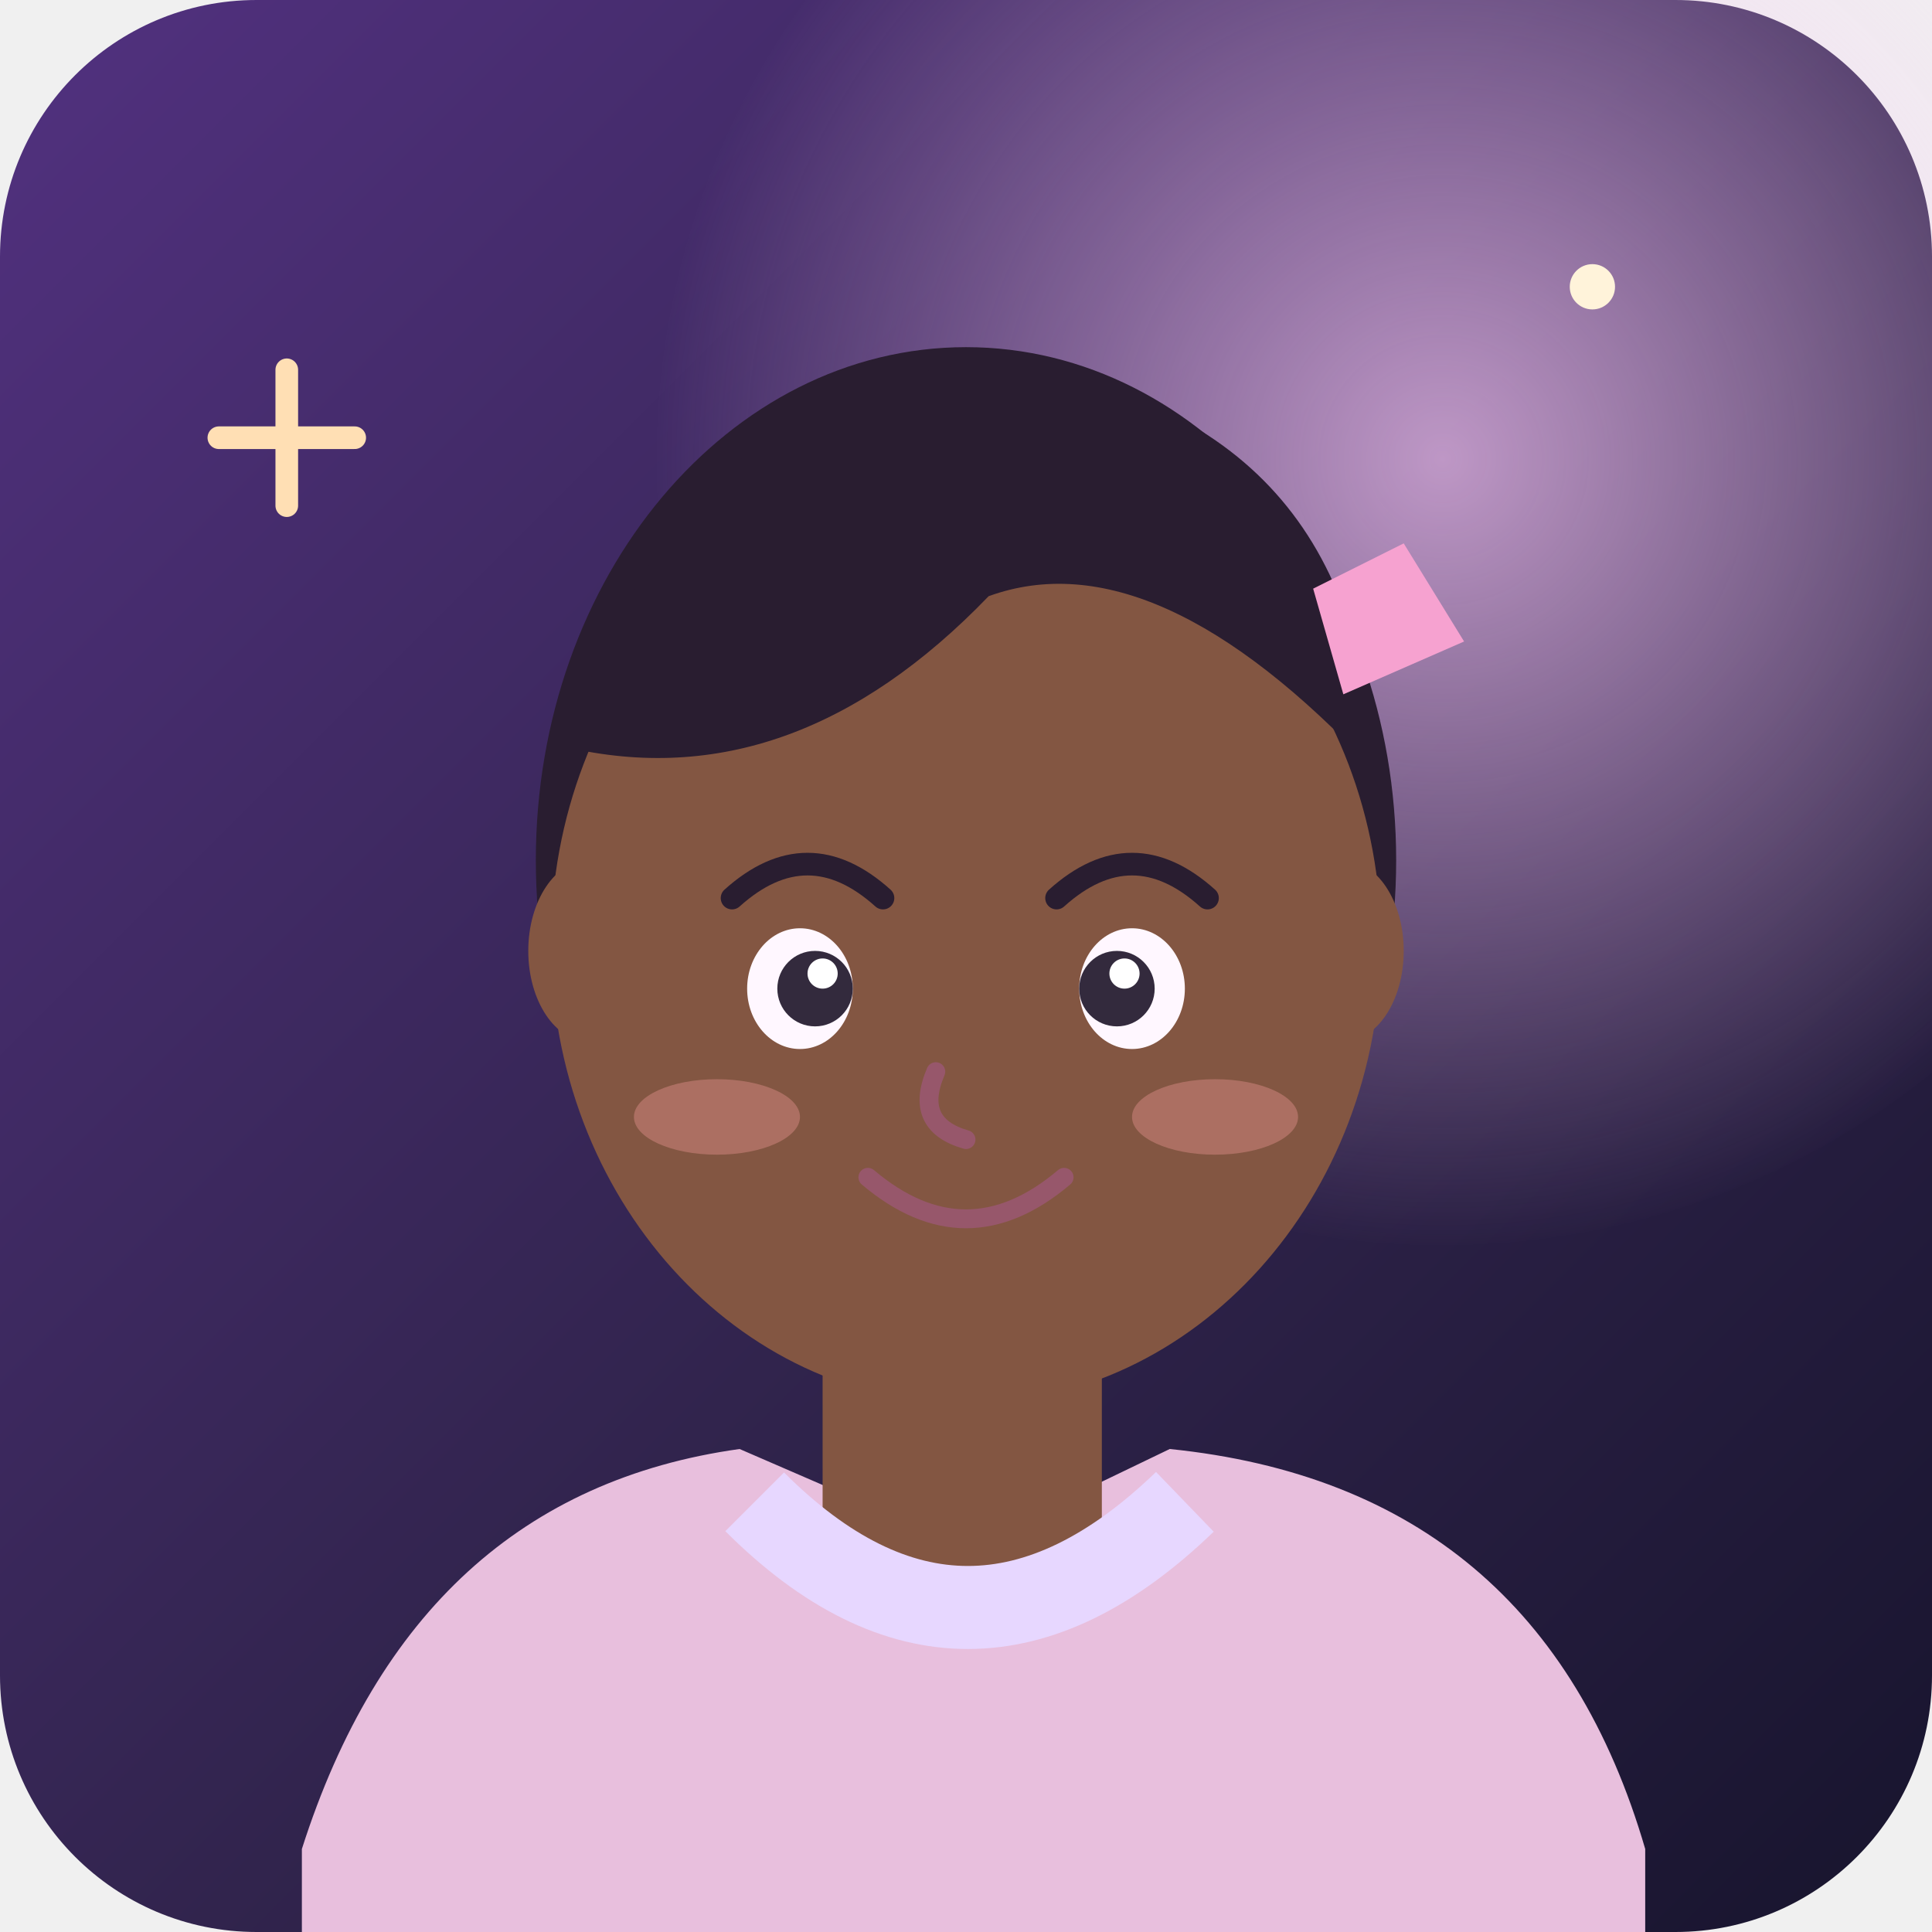
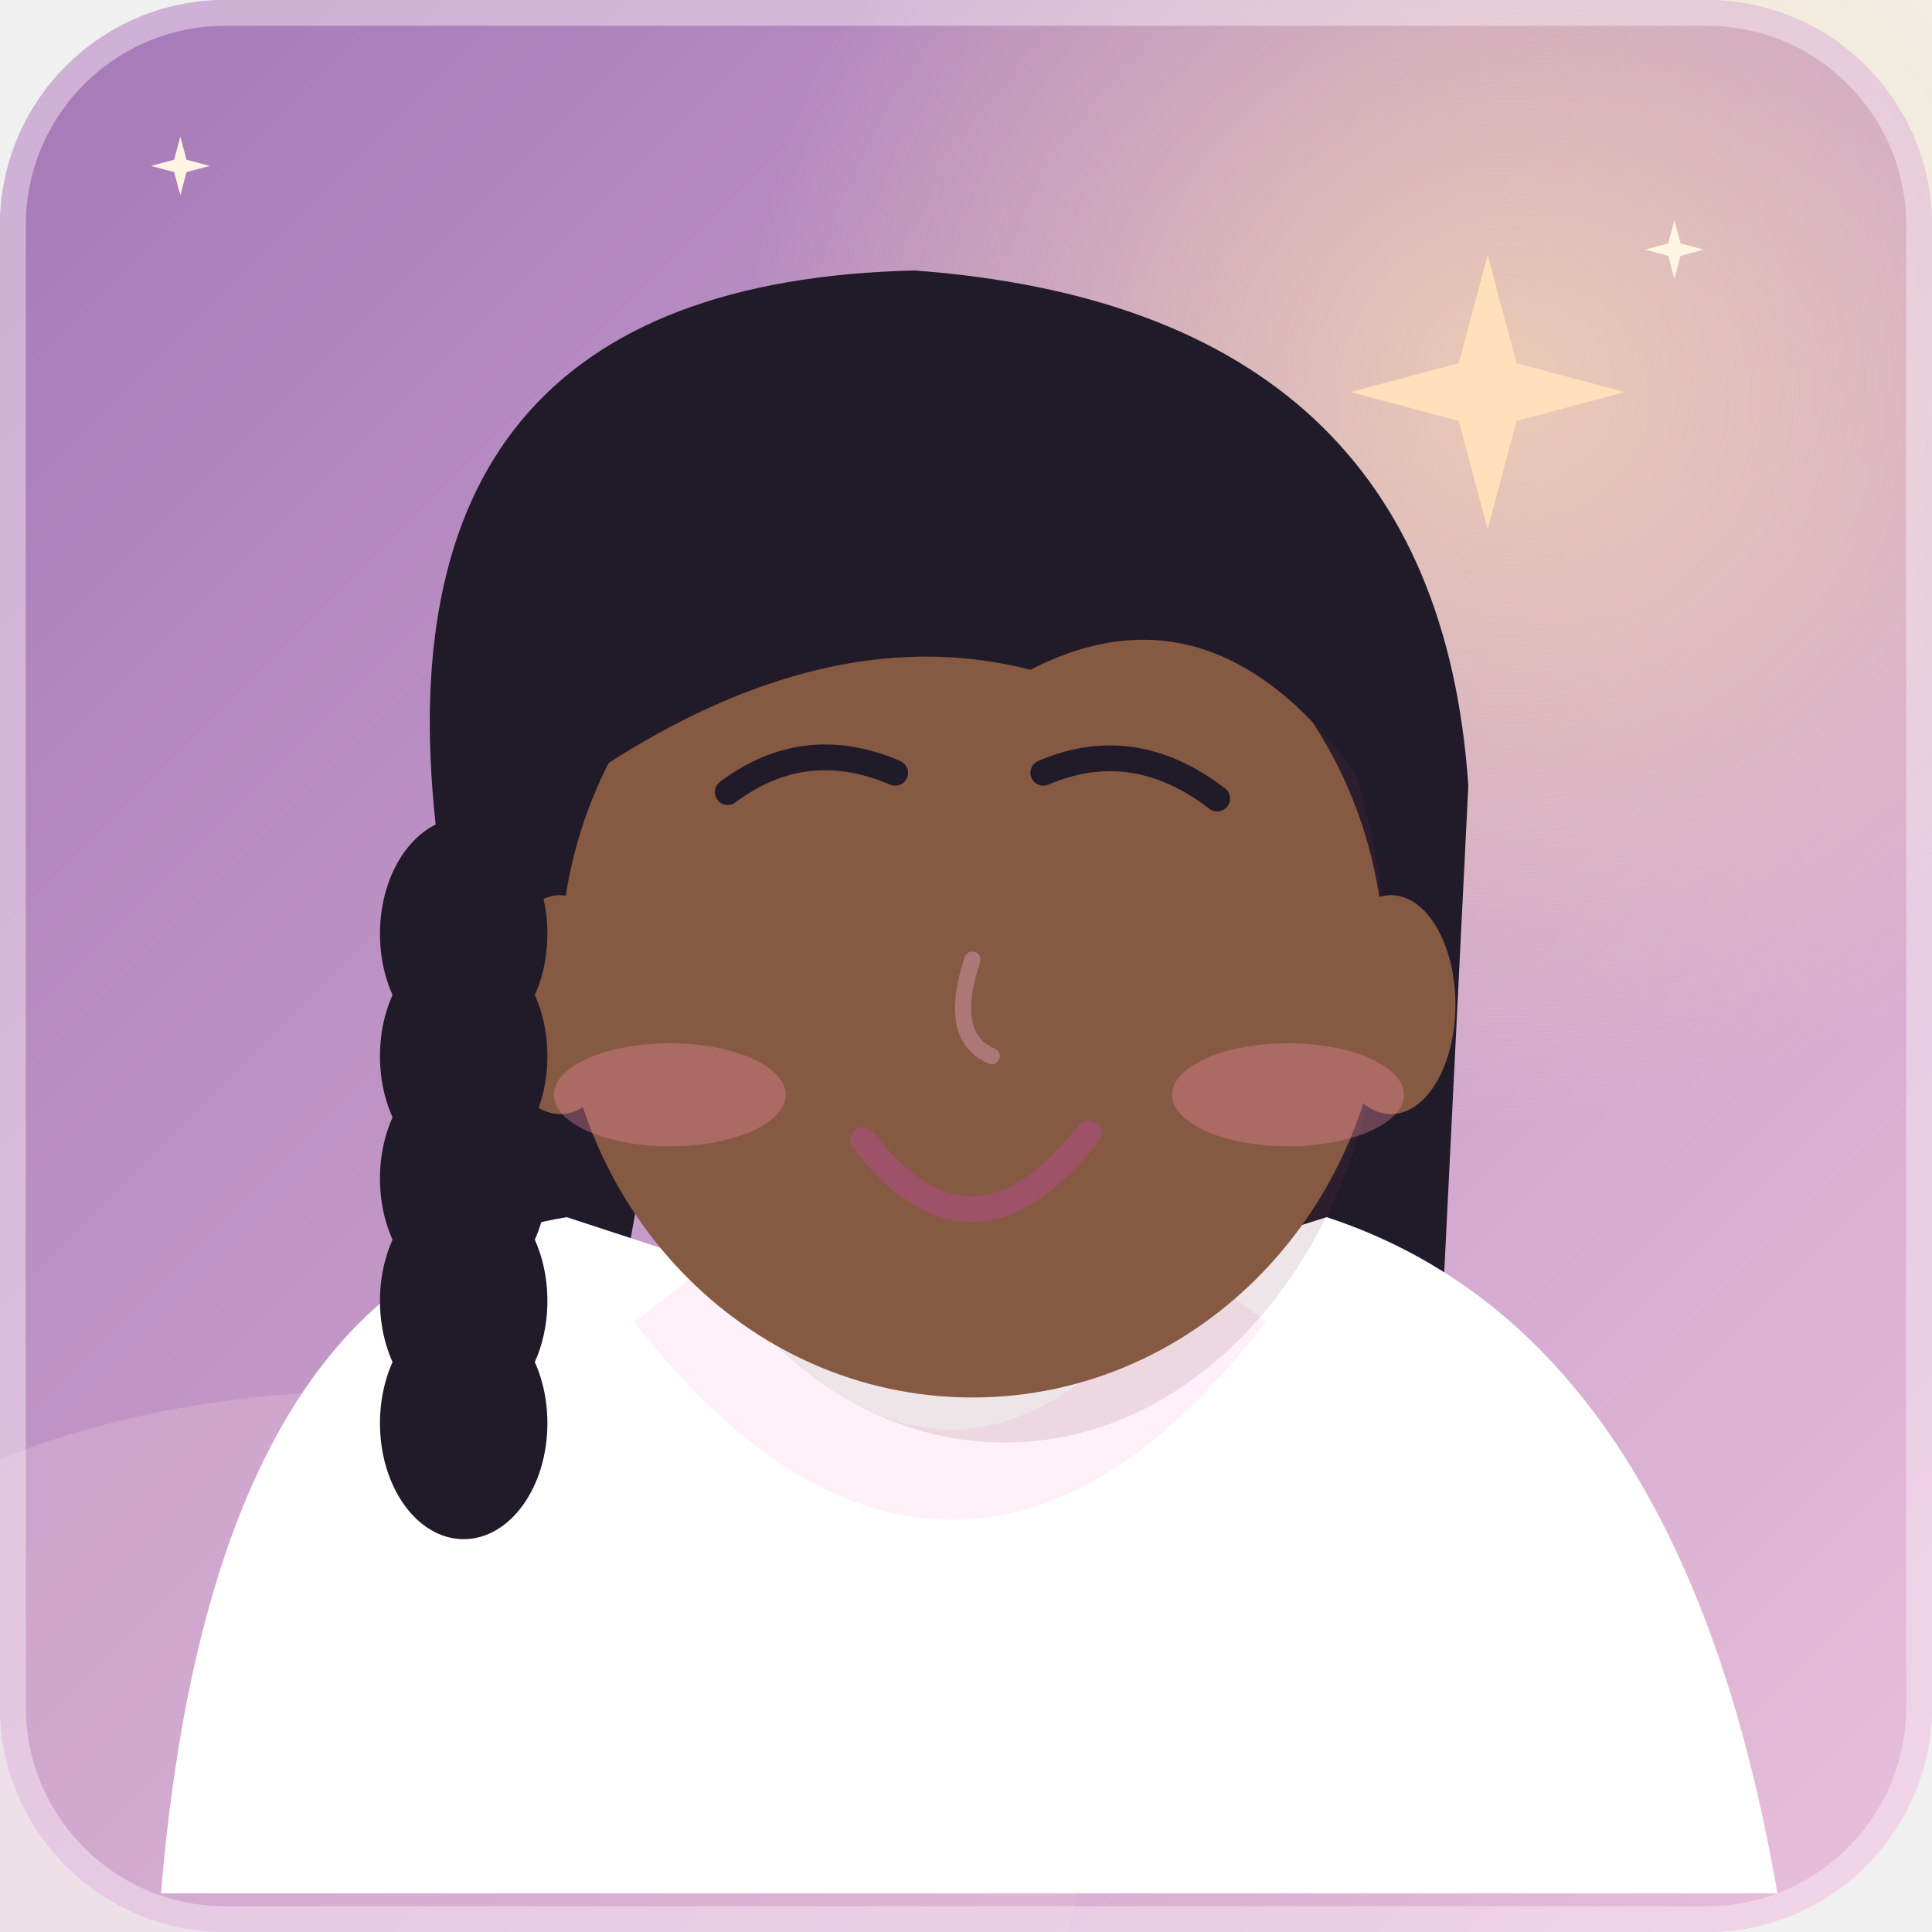
- <svg xmlns="http://www.w3.org/2000/svg" width="256" height="256" viewBox="0 0 256 256">
+ <svg xmlns="http://www.w3.org/2000/svg" width="300" height="300" viewBox="0 0 300 300" role="img" aria-label="baby avatar portrait">
  <defs>
-     <linearGradient id="night" x1="0" y1="0" x2="1" y2="1">
-       <stop stop-color="#523180" />
-       <stop offset=".55" stop-color="#31244d" />
-       <stop offset="1" stop-color="#17142d" />
+     <linearGradient id="background" x1="0" y1="0" x2="1" y2="1">
+       <stop stop-color="#a478b7" />
+       <stop offset="1" stop-color="#e9c0db" />
    </linearGradient>
-     <linearGradient id="rose" x1="0" y1="0" x2="1" y2="1">
-       <stop stop-color="#ffd9b6" />
-       <stop offset="1" stop-color="#f1b9e1" />
+     <radialGradient id="aura">
+       <stop stop-color="#f9e0ad" stop-opacity=".7" />
+       <stop offset="1" stop-color="#f9e0ad" stop-opacity="0" />
+     </radialGradient>
+     <linearGradient id="highlight" x1="0" y1="0" x2="1" y2="1">
+       <stop stop-color="white" stop-opacity=".4" />
+       <stop offset="1" stop-color="white" stop-opacity="0" />
    </linearGradient>
-     <linearGradient id="coat" x1="0" y1="0" x2="1" y2="1">
-       <stop stop-color="#b88eeb" />
-       <stop offset="1" stop-color="#594190" />
-     </linearGradient>
-     <radialGradient id="shine">
-       <stop stop-color="#f9c8f7" stop-opacity=".7" />
-       <stop offset="1" stop-color="#f9c8f7" stop-opacity="0" />
-     </radialGradient>
  </defs>
-   <rect width="256" height="256" rx="34" fill="url(#night)" />
-   <circle cx="191" cy="61" r="104" fill="url(#shine)" />
-   <path d="M40 245Q55 198 98 192L128 205 155 192Q204 197 218 245v20H40z" fill="#e8bfdd" />
-   <path d="M109 174v30q17 16 37 0v-30" fill="#835642" />
-   <ellipse cx="128" cy="114" rx="57" ry="68" fill="#291d30" />
-   <ellipse cx="128" cy="125" rx="55" ry="61" fill="#835642" />
-   <ellipse cx="78" cy="126" rx="8" ry="12" fill="#835642" />
-   <ellipse cx="178" cy="126" rx="8" ry="12" fill="#835642" />
-   <path d="M75 99q15-48 56-51 49 6 51 54-29-31-51-23-26 27-56 20" fill="#291d30" />
-   <path d="m174 78 12-6 8 13-16 7z" fill="#f6a2d0" />
-   <ellipse cx="106" cy="131" rx="7" ry="8" fill="#fff7ff" />
-   <ellipse cx="150" cy="131" rx="7" ry="8" fill="#fff7ff" />
-   <circle cx="108" cy="131" r="5" fill="#332a3d" />
-   <circle cx="148" cy="131" r="5" fill="#332a3d" />
-   <circle cx="109" cy="129" r="2" fill="white" />
-   <circle cx="149" cy="129" r="2" fill="white" />
-   <path d="M97 119q10-9 20 0M140 119q10-9 20 0" stroke="#291d30" fill="none" stroke-width="3" stroke-linecap="round" />
-   <ellipse cx="95" cy="148" rx="11" ry="5" fill="#fa9f9f" opacity=".35" />
-   <ellipse cx="161" cy="148" rx="11" ry="5" fill="#fa9f9f" opacity=".35" />
-   <path d="M124 142q-3 7 4 9m-13 5q13 11 26 0" fill="none" stroke="#97576b" stroke-width="2.5" stroke-linecap="round" />
-   <path d="M100 199q28 28 57 0" stroke="#e7d7ff" fill="none" stroke-width="11" />
-   <circle cx="211" cy="38" r="3" fill="#fff3da" />
-   <path d="M38 49v18m-9-9h18" stroke="#ffdfb4" stroke-width="3" stroke-linecap="round" />
+   <rect x="0" y="0" width="300" height="300" rx="35" fill="url(#background)" />
+   <ellipse cx="234" cy="59" rx="118" ry="117" fill="url(#aura)" />
+   <ellipse cx="58" cy="286" rx="110" ry="70" fill="#e9c0db" opacity=".34" />
+   <path d="M28 21.2l0.96 3.6 3.6 0.96-3.6 0.96-0.96 3.6-0.96-3.6-3.6-0.96 3.6-0.96z" fill="#fff5e2" />
+   <path d="M86 62.6l1.28 4.8 4.8 1.28-4.8 1.28-1.28 4.8-1.28-4.8-4.8-1.28 4.8-1.28z" fill="#fff5e2" />
+   <path d="M144 58.2l0.96 3.6 3.6 0.96-3.6 0.96-0.96 3.6-0.96-3.6-3.6-0.96 3.6-0.96z" fill="#fff5e2" />
+   <path d="M202 136.6l1.28 4.8 4.8 1.28-4.8 1.28-1.28 4.8-1.28-4.8-4.8-1.28 4.8-1.28z" fill="#fff5e2" />
+   <path d="M260 34.2l0.96 3.6 3.6 0.96-3.6 0.96-0.96 3.6-0.96-3.6-3.6-0.96 3.6-0.96z" fill="#fff5e2" />
+   <path d="M68 131q-11-87 74-89 81 6 86 80l-5 101q-28-12-35-45l-89 8q-7 48-39 39z" fill="#211a29" />
+   <rect x="132" y="182" width="32" height="38" rx="11" fill="#865942" />
+   <path d="M25 294q8-96 63-105l58 19 60-19q55 18 70 105z" fill="#ffffff" />
+   <path d="M104 201q44 56 87 0" fill="none" stroke="#fff0f9" stroke-width="14" />
+   <ellipse cx="149" cy="142" rx="59" ry="75" fill="#743548" opacity=".13" transform="translate(7 7)" />
+   <ellipse cx="87" cy="156" rx="10" ry="17" fill="#865942" />
+   <ellipse cx="216" cy="156" rx="10" ry="17" fill="#865942" />
+   <ellipse cx="151" cy="150" rx="64" ry="67" fill="#865942" />
+   <path d="M75 133q9-72 75-80 66 5 68 79-25-45-58-28-39-10-85 29z" fill="#211a29" />
+   <ellipse cx="72" cy="145" rx="13" ry="18" fill="#211a29" />
+   <ellipse cx="72" cy="164" rx="13" ry="18" fill="#211a29" />
+   <ellipse cx="72" cy="183" rx="13" ry="18" fill="#211a29" />
+   <ellipse cx="72" cy="202" rx="13" ry="18" fill="#211a29" />
+   <ellipse cx="72" cy="221" rx="13" ry="18" fill="#211a29" />9<path d="M113 123q12-9 26-3M162 120q14-6 27 4" fill="none" stroke="#211a29" stroke-width="4" stroke-linecap="round" stroke-linejoin="round" />
+   <ellipse cx="104" cy="170" rx="18" ry="8" fill="#ec899d" opacity=".36" />
+   <ellipse cx="200" cy="170" rx="18" ry="8" fill="#ec899d" opacity=".36" />
+   <path d="M151 149q-4 12 3 15" fill="none" stroke="#ad7778" stroke-width="2.5" stroke-linecap="round" stroke-linejoin="round" />
+   <path d="M134 177q17 22 35-1" fill="none" stroke="#9e5268" stroke-width="4" stroke-linecap="round" stroke-linejoin="round" />
+   <path d="M231 39.6l4.48 16.8 16.8 4.48-16.8 4.48-4.48 16.8-4.48-16.8-16.8-4.48 16.8-4.48z" fill="#ffe0bb" />
+   <rect x="2" y="2" width="296" height="296" rx="33" fill="none" stroke="#fff1f9" stroke-opacity=".45" stroke-width="4" />
</svg>
